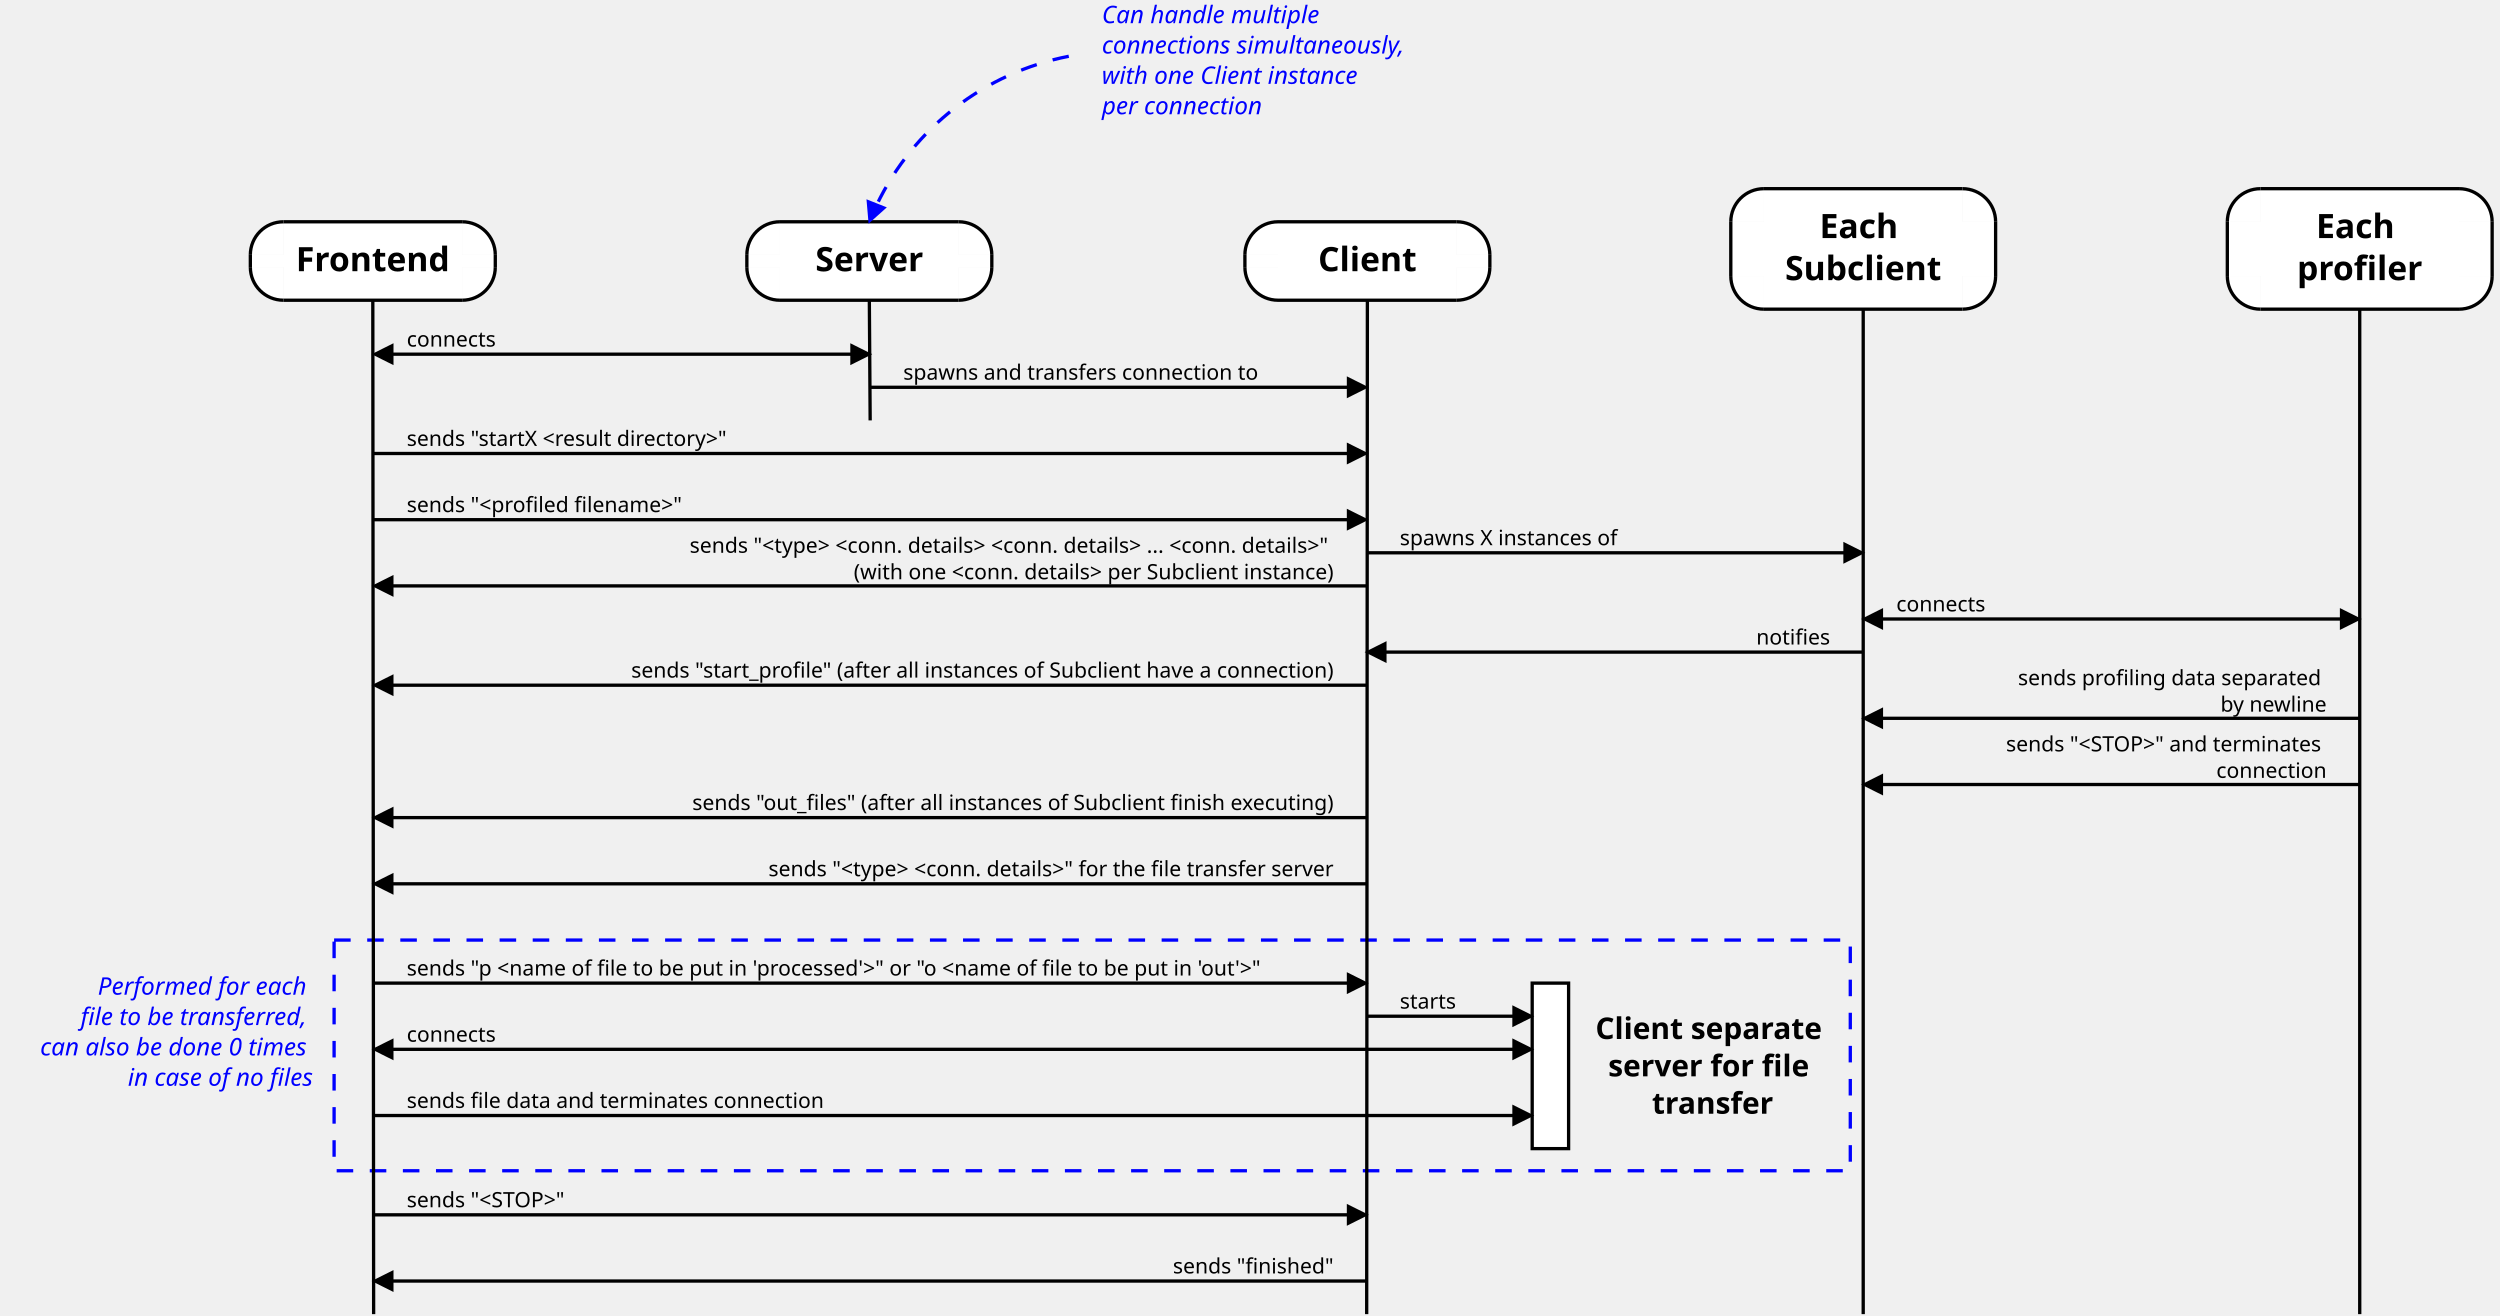
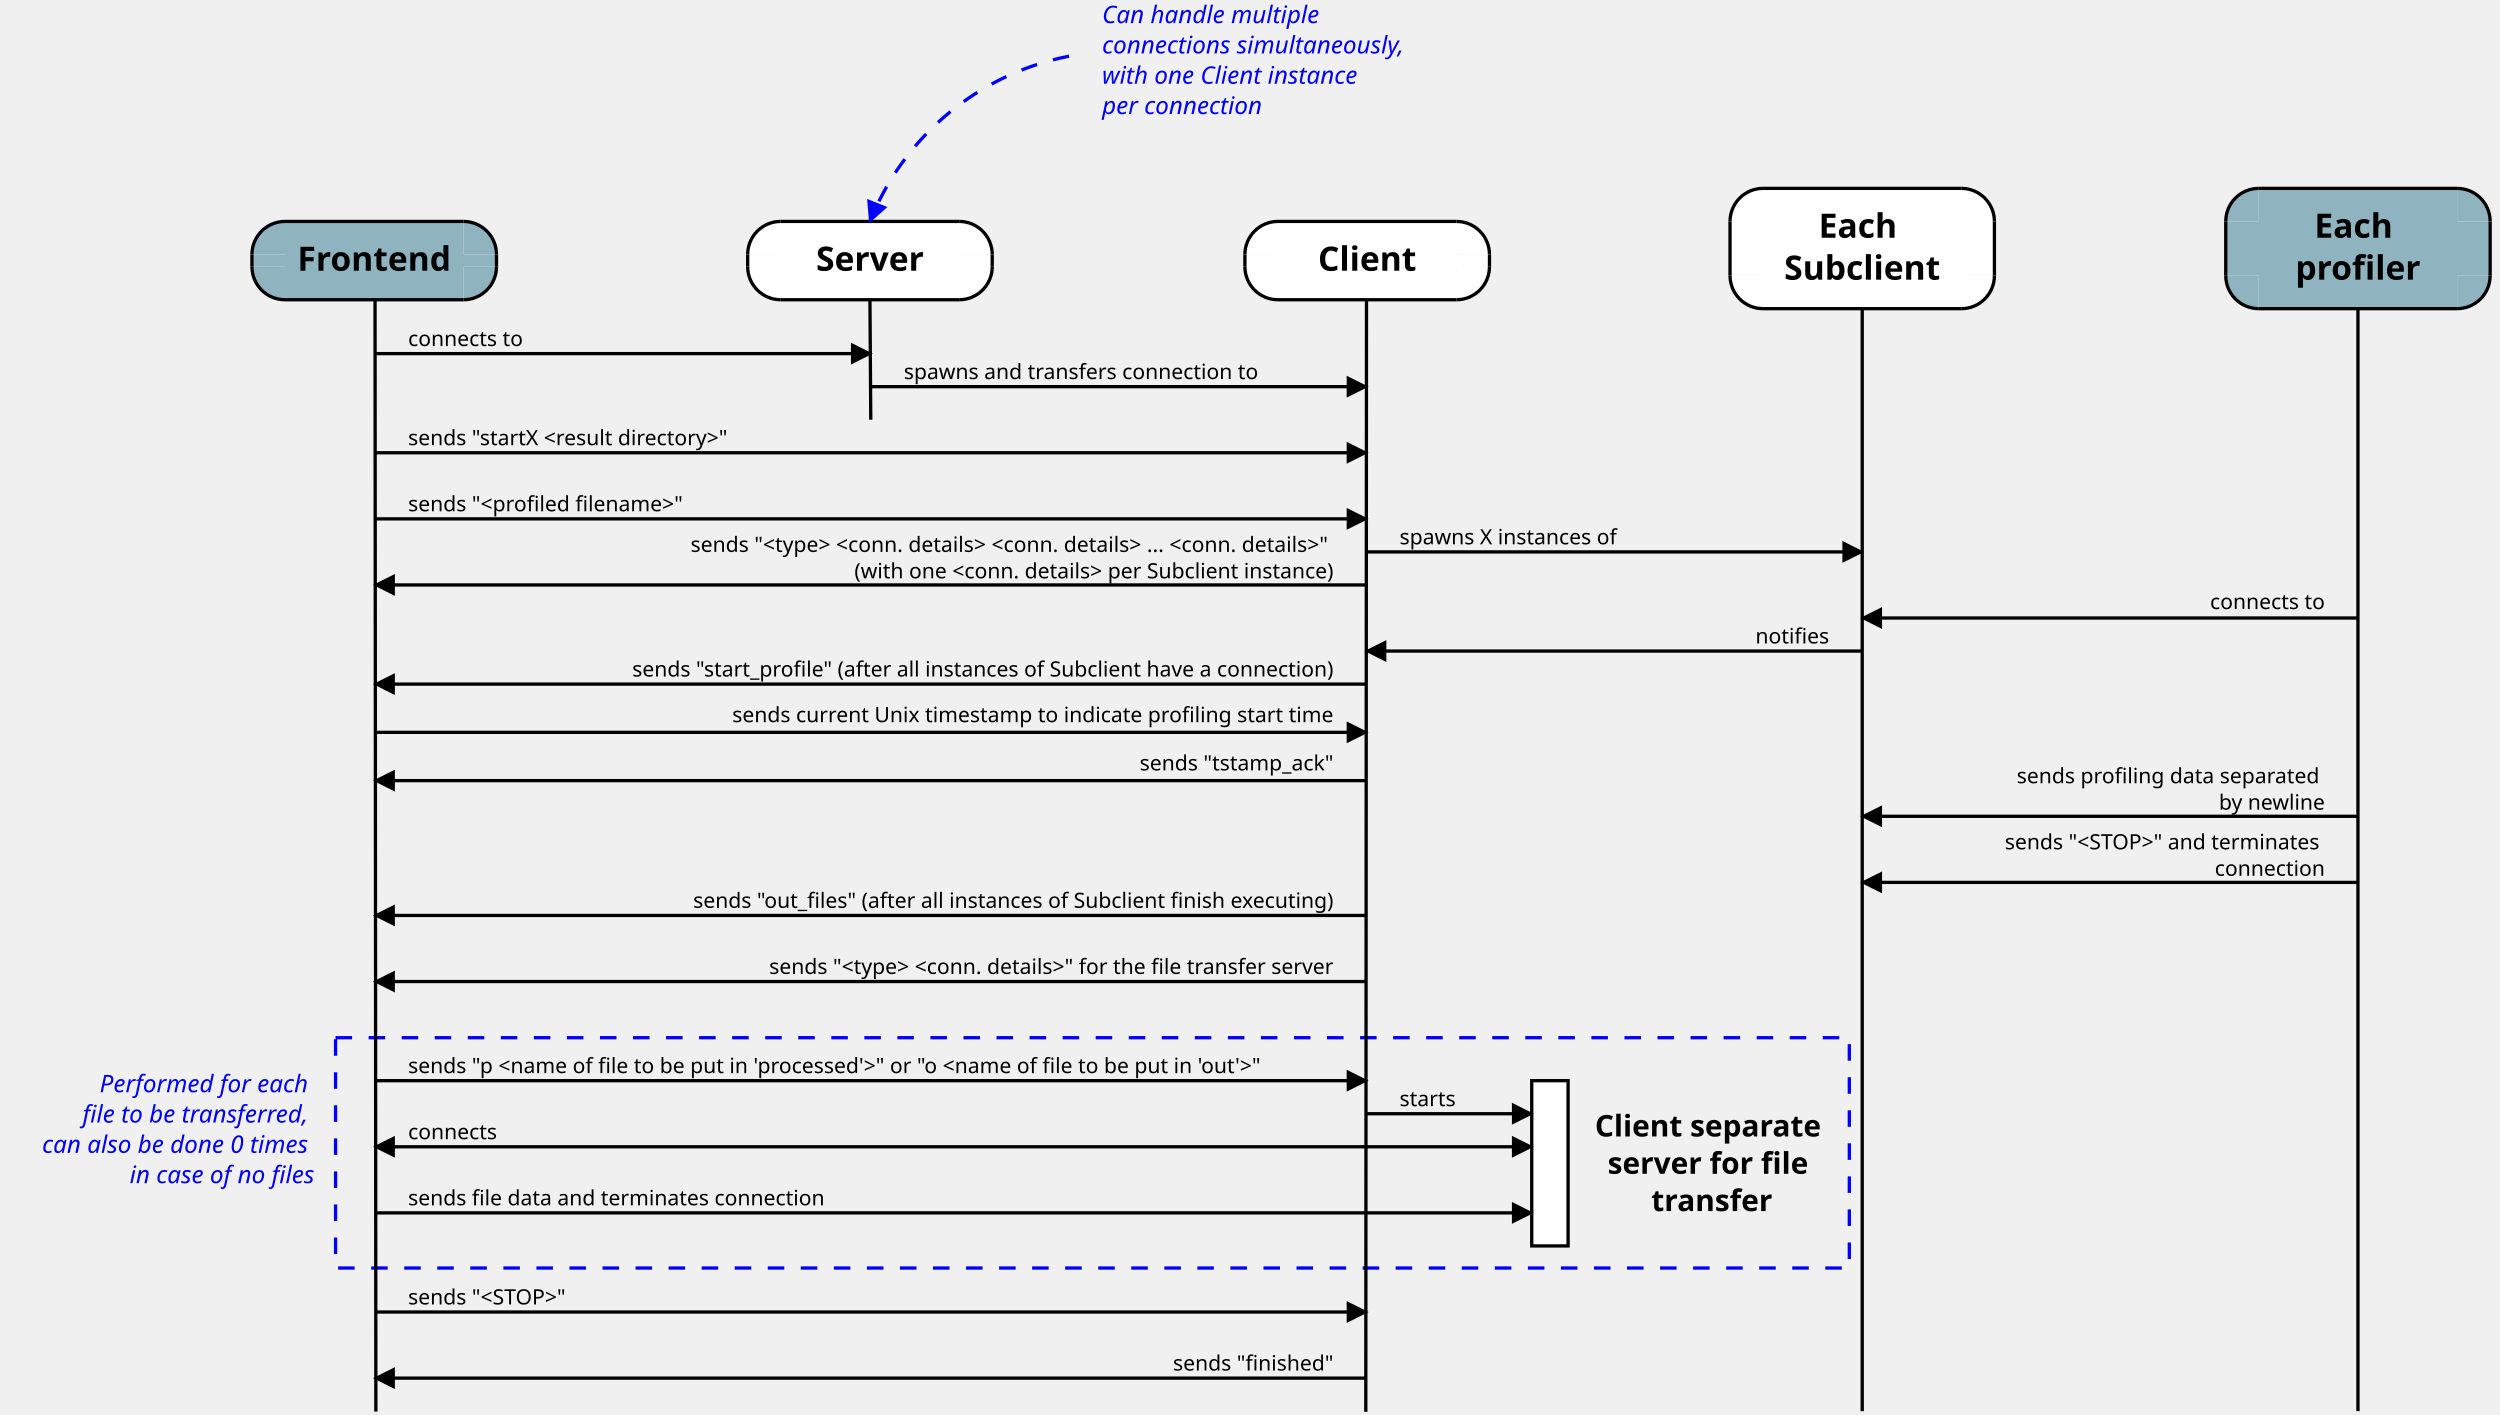
- <svg xmlns="http://www.w3.org/2000/svg" width="76cm" height="40cm" viewBox="258 186 1503 795">
-   <g>
-     <rect style="fill: none; fill-opacity:0; stroke-width: 2; stroke-dasharray: 10; stroke: #0000ff" x="456.112" y="753.988" width="916.082" height="139.384" />
-     <text font-size="12.8" style="fill: #000000;text-anchor:middle;font-family:sans-serif;font-style:normal;font-weight:normal" x="914.153" y="827.561">
-       <tspan x="914.153" y="827.561" />
-     </text>
-   </g>
-   <g>
-     <rect style="fill: #ffffff" x="425.502" y="320" width="108" height="47.4" />
-     <path style="fill: #ffffff" d="M 425.502,320 A 20,20 0 0 0 405.502,340 L 425.502,340 z" />
-     <path style="fill: #ffffff" d="M 553.502,340 A 20,20 0 0 0 533.502,320 L 533.502,340 z" />
-     <rect style="fill: #ffffff" x="405.502" y="340" width="148" height="7.4" />
-     <path style="fill: #ffffff" d="M 405.502,347.4 A 20,20 0 0 0 425.502,367.4 L 425.502,347.4 z" />
-     <path style="fill: #ffffff" d="M 533.502,367.4 A 20,20 0 0 0 553.502,347.4 L 533.502,347.4 z" />
+ <svg xmlns="http://www.w3.org/2000/svg" width="76cm" height="43cm" viewBox="258 186 1503 856">
+   <g>
+     <rect style="fill: none; fill-opacity:0; stroke-width: 2; stroke-dasharray: 10; stroke: #0000ff" x="456.112" y="813.988" width="916.082" height="139.384" />
+     <text font-size="12.8" style="fill: #000000;text-anchor:middle;font-family:sans-serif;font-style:normal;font-weight:normal" x="914.153" y="887.561">
+       <tspan x="914.153" y="887.561" />
+     </text>
+   </g>
+   <g>
+     <rect style="fill: #90b4bf" x="425.502" y="320" width="108" height="47.4" />
+     <path style="fill: #90b4bf" d="M 425.502,320 A 20,20 0 0 0 405.502,340 L 425.502,340 z" />
+     <path style="fill: #90b4bf" d="M 553.502,340 A 20,20 0 0 0 533.502,320 L 533.502,340 z" />
+     <rect style="fill: #90b4bf" x="405.502" y="340" width="148" height="7.4" />
+     <path style="fill: #90b4bf" d="M 405.502,347.4 A 20,20 0 0 0 425.502,367.4 L 425.502,347.4 z" />
+     <path style="fill: #90b4bf" d="M 533.502,367.4 A 20,20 0 0 0 553.502,347.4 L 533.502,347.4 z" />
    <line style="fill: none; fill-opacity:0; stroke-width: 2; stroke: #000000" x1="425.502" y1="320" x2="533.502" y2="320" />
    <line style="fill: none; fill-opacity:0; stroke-width: 2; stroke: #000000" x1="425.502" y1="367.4" x2="533.502" y2="367.4" />
    <path style="fill: none; fill-opacity:0; stroke-width: 2; stroke: #000000" d="M 425.502,320 A 20,20 0 0 0 405.502,340" />
    <path style="fill: none; fill-opacity:0; stroke-width: 2; stroke: #000000" d="M 553.502,340 A 20,20 0 0 0 533.502,320" />
    <line style="fill: none; fill-opacity:0; stroke-width: 2; stroke: #000000" x1="405.502" y1="340" x2="405.502" y2="347.4" />
    <line style="fill: none; fill-opacity:0; stroke-width: 2; stroke: #000000" x1="553.502" y1="340" x2="553.502" y2="347.4" />
    <path style="fill: none; fill-opacity:0; stroke-width: 2; stroke: #000000" d="M 405.502,347.4 A 20,20 0 0 0 425.502,367.4" />
    <path style="fill: none; fill-opacity:0; stroke-width: 2; stroke: #000000" d="M 533.502,367.4 A 20,20 0 0 0 553.502,347.4" />
    <text font-size="20.32" style="fill: #000000;text-anchor:middle;font-family:sans-serif;font-style:normal;font-weight:700" x="479.502" y="349.861">
      <tspan x="479.502" y="349.861">Frontend</tspan>
    </text>
  </g>
  <g>
    <rect style="fill: #ffffff" x="725.502" y="320" width="108" height="47.4" />
    <path style="fill: #ffffff" d="M 725.502,320 A 20,20 0 0 0 705.502,340 L 725.502,340 z" />
    <path style="fill: #ffffff" d="M 853.502,340 A 20,20 0 0 0 833.502,320 L 833.502,340 z" />
    <rect style="fill: #ffffff" x="705.502" y="340" width="148" height="7.4" />
    <path style="fill: #ffffff" d="M 705.502,347.4 A 20,20 0 0 0 725.502,367.4 L 725.502,347.4 z" />
    <path style="fill: #ffffff" d="M 833.502,367.4 A 20,20 0 0 0 853.502,347.4 L 833.502,347.4 z" />
    <line style="fill: none; fill-opacity:0; stroke-width: 2; stroke: #000000" x1="725.502" y1="320" x2="833.502" y2="320" />
    <line style="fill: none; fill-opacity:0; stroke-width: 2; stroke: #000000" x1="725.502" y1="367.4" x2="833.502" y2="367.4" />
    <path style="fill: none; fill-opacity:0; stroke-width: 2; stroke: #000000" d="M 725.502,320 A 20,20 0 0 0 705.502,340" />
    <path style="fill: none; fill-opacity:0; stroke-width: 2; stroke: #000000" d="M 853.502,340 A 20,20 0 0 0 833.502,320" />
    <line style="fill: none; fill-opacity:0; stroke-width: 2; stroke: #000000" x1="705.502" y1="340" x2="705.502" y2="347.4" />
    <line style="fill: none; fill-opacity:0; stroke-width: 2; stroke: #000000" x1="853.502" y1="340" x2="853.502" y2="347.4" />
    <path style="fill: none; fill-opacity:0; stroke-width: 2; stroke: #000000" d="M 705.502,347.4 A 20,20 0 0 0 725.502,367.4" />
    <path style="fill: none; fill-opacity:0; stroke-width: 2; stroke: #000000" d="M 833.502,367.4 A 20,20 0 0 0 853.502,347.4" />
    <text font-size="20.32" style="fill: #000000;text-anchor:middle;font-family:sans-serif;font-style:normal;font-weight:700" x="779.502" y="349.861">
      <tspan x="779.502" y="349.861">Server</tspan>
    </text>
  </g>
  <g>
    <rect style="fill: #ffffff" x="1026.42" y="320" width="108" height="47.4" />
    <path style="fill: #ffffff" d="M 1026.42,320 A 20,20 0 0 0 1006.42,340 L 1026.42,340 z" />
    <path style="fill: #ffffff" d="M 1154.42,340 A 20,20 0 0 0 1134.42,320 L 1134.42,340 z" />
    <rect style="fill: #ffffff" x="1006.42" y="340" width="148" height="7.4" />
    <path style="fill: #ffffff" d="M 1006.42,347.4 A 20,20 0 0 0 1026.42,367.4 L 1026.42,347.4 z" />
    <path style="fill: #ffffff" d="M 1134.42,367.4 A 20,20 0 0 0 1154.42,347.4 L 1134.42,347.4 z" />
    <line style="fill: none; fill-opacity:0; stroke-width: 2; stroke: #000000" x1="1026.42" y1="320" x2="1134.42" y2="320" />
    <line style="fill: none; fill-opacity:0; stroke-width: 2; stroke: #000000" x1="1026.42" y1="367.4" x2="1134.42" y2="367.4" />
    <path style="fill: none; fill-opacity:0; stroke-width: 2; stroke: #000000" d="M 1026.42,320 A 20,20 0 0 0 1006.42,340" />
    <path style="fill: none; fill-opacity:0; stroke-width: 2; stroke: #000000" d="M 1154.42,340 A 20,20 0 0 0 1134.42,320" />
    <line style="fill: none; fill-opacity:0; stroke-width: 2; stroke: #000000" x1="1006.42" y1="340" x2="1006.42" y2="347.4" />
    <line style="fill: none; fill-opacity:0; stroke-width: 2; stroke: #000000" x1="1154.42" y1="340" x2="1154.42" y2="347.4" />
    <path style="fill: none; fill-opacity:0; stroke-width: 2; stroke: #000000" d="M 1006.42,347.4 A 20,20 0 0 0 1026.42,367.4" />
    <path style="fill: none; fill-opacity:0; stroke-width: 2; stroke: #000000" d="M 1134.42,367.4 A 20,20 0 0 0 1154.42,347.4" />
    <text font-size="20.32" style="fill: #000000;text-anchor:middle;font-family:sans-serif;font-style:normal;font-weight:700" x="1080.42" y="349.861">
      <tspan x="1080.42" y="349.861">Client</tspan>
    </text>
  </g>
  <g>
    <rect style="fill: #ffffff" x="1320" y="300" width="120" height="72.8" />
    <path style="fill: #ffffff" d="M 1320,300 A 20,20 0 0 0 1300,320 L 1320,320 z" />
    <path style="fill: #ffffff" d="M 1460,320 A 20,20 0 0 0 1440,300 L 1440,320 z" />
    <rect style="fill: #ffffff" x="1300" y="320" width="160" height="32.8" />
    <path style="fill: #ffffff" d="M 1300,352.8 A 20,20 0 0 0 1320,372.8 L 1320,352.8 z" />
    <path style="fill: #ffffff" d="M 1440,372.8 A 20,20 0 0 0 1460,352.8 L 1440,352.8 z" />
    <line style="fill: none; fill-opacity:0; stroke-width: 2; stroke: #000000" x1="1320" y1="300" x2="1440" y2="300" />
    <line style="fill: none; fill-opacity:0; stroke-width: 2; stroke: #000000" x1="1320" y1="372.8" x2="1440" y2="372.8" />
    <path style="fill: none; fill-opacity:0; stroke-width: 2; stroke: #000000" d="M 1320,300 A 20,20 0 0 0 1300,320" />
    <path style="fill: none; fill-opacity:0; stroke-width: 2; stroke: #000000" d="M 1460,320 A 20,20 0 0 0 1440,300" />
    <line style="fill: none; fill-opacity:0; stroke-width: 2; stroke: #000000" x1="1300" y1="320" x2="1300" y2="352.8" />
    <line style="fill: none; fill-opacity:0; stroke-width: 2; stroke: #000000" x1="1460" y1="320" x2="1460" y2="352.8" />
    <path style="fill: none; fill-opacity:0; stroke-width: 2; stroke: #000000" d="M 1300,352.8 A 20,20 0 0 0 1320,372.8" />
    <path style="fill: none; fill-opacity:0; stroke-width: 2; stroke: #000000" d="M 1440,372.8 A 20,20 0 0 0 1460,352.8" />
    <text font-size="20.32" style="fill: #000000;text-anchor:middle;font-family:sans-serif;font-style:normal;font-weight:700" x="1380" y="329.861">
      <tspan x="1380" y="329.861">Each</tspan>
      <tspan x="1380" y="355.261">Subclient</tspan>
    </text>
  </g>
  <g>
-     <rect style="fill: #ffffff" x="1620" y="300" width="120" height="72.8" />
-     <path style="fill: #ffffff" d="M 1620,300 A 20,20 0 0 0 1600,320 L 1620,320 z" />
-     <path style="fill: #ffffff" d="M 1760,320 A 20,20 0 0 0 1740,300 L 1740,320 z" />
-     <rect style="fill: #ffffff" x="1600" y="320" width="160" height="32.8" />
-     <path style="fill: #ffffff" d="M 1600,352.8 A 20,20 0 0 0 1620,372.8 L 1620,352.8 z" />
-     <path style="fill: #ffffff" d="M 1740,372.8 A 20,20 0 0 0 1760,352.8 L 1740,352.8 z" />
+     <rect style="fill: #90b4bf" x="1620" y="300" width="120" height="72.8" />
+     <path style="fill: #90b4bf" d="M 1620,300 A 20,20 0 0 0 1600,320 L 1620,320 z" />
+     <path style="fill: #90b4bf" d="M 1760,320 A 20,20 0 0 0 1740,300 L 1740,320 z" />
+     <rect style="fill: #90b4bf" x="1600" y="320" width="160" height="32.8" />
+     <path style="fill: #90b4bf" d="M 1600,352.8 A 20,20 0 0 0 1620,372.8 L 1620,352.8 z" />
+     <path style="fill: #90b4bf" d="M 1740,372.8 A 20,20 0 0 0 1760,352.8 L 1740,352.8 z" />
    <line style="fill: none; fill-opacity:0; stroke-width: 2; stroke: #000000" x1="1620" y1="300" x2="1740" y2="300" />
    <line style="fill: none; fill-opacity:0; stroke-width: 2; stroke: #000000" x1="1620" y1="372.8" x2="1740" y2="372.8" />
    <path style="fill: none; fill-opacity:0; stroke-width: 2; stroke: #000000" d="M 1620,300 A 20,20 0 0 0 1600,320" />
    <path style="fill: none; fill-opacity:0; stroke-width: 2; stroke: #000000" d="M 1760,320 A 20,20 0 0 0 1740,300" />
    <line style="fill: none; fill-opacity:0; stroke-width: 2; stroke: #000000" x1="1600" y1="320" x2="1600" y2="352.8" />
    <line style="fill: none; fill-opacity:0; stroke-width: 2; stroke: #000000" x1="1760" y1="320" x2="1760" y2="352.8" />
    <path style="fill: none; fill-opacity:0; stroke-width: 2; stroke: #000000" d="M 1600,352.8 A 20,20 0 0 0 1620,372.8" />
    <path style="fill: none; fill-opacity:0; stroke-width: 2; stroke: #000000" d="M 1740,372.8 A 20,20 0 0 0 1760,352.8" />
    <text font-size="20.32" style="fill: #000000;text-anchor:middle;font-family:sans-serif;font-style:normal;font-weight:700" x="1680" y="329.861">
      <tspan x="1680" y="329.861">Each</tspan>
      <tspan x="1680" y="355.261">profiler</tspan>
    </text>
  </g>
-   <line style="fill: none; fill-opacity:0; stroke-width: 2; stroke: #000000" x1="479.502" y1="367.4" x2="480" y2="980" />
+   <line style="fill: none; fill-opacity:0; stroke-width: 2; stroke: #000000" x1="480" y1="367.68" x2="480.498" y2="1040.28" />
  <line style="fill: none; fill-opacity:0; stroke-width: 2; stroke: #000000" x1="779.502" y1="367.4" x2="780" y2="440" />
-   <line style="fill: none; fill-opacity:0; stroke-width: 2; stroke: #000000" x1="1080.42" y1="367.4" x2="1080" y2="980" />
-   <line style="fill: none; fill-opacity:0; stroke-width: 2; stroke: #000000" x1="1380" y1="372.8" x2="1380" y2="980" />
-   <line style="fill: none; fill-opacity:0; stroke-width: 2; stroke: #000000" x1="1680" y1="372.8" x2="1680" y2="980" />
-   <g>
-     <line style="fill: none; fill-opacity:0; stroke-width: 2; stroke: #000000" x1="491" y1="400" x2="769" y2="400" />
-     <polygon style="fill: #000000" points="491,395 481,400 491,405 " />
-     <polygon style="fill: none; fill-opacity:0; stroke-width: 2; stroke: #000000" points="491,395 481,400 491,405 " />
+   <line style="fill: none; fill-opacity:0; stroke-width: 2; stroke: #000000" x1="1080" y1="367.778" x2="1079.58" y2="1040.38" />
+   <line style="fill: none; fill-opacity:0; stroke-width: 2; stroke: #000000" x1="1380" y1="372.8" x2="1380" y2="1040" />
+   <line style="fill: none; fill-opacity:0; stroke-width: 2; stroke: #000000" x1="1680" y1="372.8" x2="1680" y2="1040" />
+   <g>
+     <line style="fill: none; fill-opacity:0; stroke-width: 2; stroke: #000000" x1="480" y1="400" x2="769" y2="400" />
    <polygon style="fill: #000000" points="769,405 779,400 769,395 " />
    <polygon style="fill: none; fill-opacity:0; stroke-width: 2; stroke: #000000" points="769,405 779,400 769,395 " />
  </g>
  <g>
    <line style="fill: none; fill-opacity:0; stroke-width: 2; stroke: #000000" x1="780" y1="420" x2="1069" y2="420" />
    <polygon style="fill: #000000" points="1069,425 1079,420 1069,415 " />
    <polygon style="fill: none; fill-opacity:0; stroke-width: 2; stroke: #000000" points="1069,425 1079,420 1069,415 " />
  </g>
  <g>
    <line style="fill: none; fill-opacity:0; stroke-width: 2; stroke: #000000" x1="480" y1="460" x2="1069" y2="460" />
    <polygon style="fill: #000000" points="1069,465 1079,460 1069,455 " />
    <polygon style="fill: none; fill-opacity:0; stroke-width: 2; stroke: #000000" points="1069,465 1079,460 1069,455 " />
  </g>
  <g>
    <line style="fill: none; fill-opacity:0; stroke-width: 2; stroke: #000000" x1="480" y1="500" x2="1069" y2="500" />
    <polygon style="fill: #000000" points="1069,505 1079,500 1069,495 " />
    <polygon style="fill: none; fill-opacity:0; stroke-width: 2; stroke: #000000" points="1069,505 1079,500 1069,495 " />
  </g>
  <g>
    <line style="fill: none; fill-opacity:0; stroke-width: 2; stroke: #000000" x1="1080" y1="600" x2="491" y2="600" />
    <polygon style="fill: #000000" points="491,595 481,600 491,605 " />
    <polygon style="fill: none; fill-opacity:0; stroke-width: 2; stroke: #000000" points="491,595 481,600 491,605 " />
  </g>
  <g>
    <line style="fill: none; fill-opacity:0; stroke-width: 2; stroke: #000000" x1="1080" y1="520" x2="1369" y2="520" />
    <polygon style="fill: #000000" points="1369,525 1379,520 1369,515 " />
    <polygon style="fill: none; fill-opacity:0; stroke-width: 2; stroke: #000000" points="1369,525 1379,520 1369,515 " />
  </g>
  <g>
-     <line style="fill: none; fill-opacity:0; stroke-width: 2; stroke: #000000" x1="1391" y1="560" x2="1669" y2="560" />
+     <line style="fill: none; fill-opacity:0; stroke-width: 2; stroke: #000000" x1="1391" y1="560" x2="1680" y2="560" />
    <polygon style="fill: #000000" points="1391,555 1381,560 1391,565 " />
    <polygon style="fill: none; fill-opacity:0; stroke-width: 2; stroke: #000000" points="1391,555 1381,560 1391,565 " />
-     <polygon style="fill: #000000" points="1669,565 1679,560 1669,555 " />
-     <polygon style="fill: none; fill-opacity:0; stroke-width: 2; stroke: #000000" points="1669,565 1679,560 1669,555 " />
  </g>
  <g>
    <line style="fill: none; fill-opacity:0; stroke-width: 2; stroke: #000000" x1="1380" y1="580" x2="1091" y2="580" />
    <polygon style="fill: #000000" points="1091,575 1081,580 1091,585 " />
    <polygon style="fill: none; fill-opacity:0; stroke-width: 2; stroke: #000000" points="1091,575 1081,580 1091,585 " />
  </g>
  <g>
-     <line style="fill: none; fill-opacity:0; stroke-width: 2; stroke: #000000" x1="1680" y1="620" x2="1391" y2="620" />
-     <polygon style="fill: #000000" points="1391,615 1381,620 1391,625 " />
-     <polygon style="fill: none; fill-opacity:0; stroke-width: 2; stroke: #000000" points="1391,615 1381,620 1391,625 " />
-   </g>
-   <g>
-     <line style="fill: none; fill-opacity:0; stroke-width: 2; stroke: #000000" x1="1680" y1="660" x2="1391" y2="660" />
-     <polygon style="fill: #000000" points="1391,655 1381,660 1391,665 " />
-     <polygon style="fill: none; fill-opacity:0; stroke-width: 2; stroke: #000000" points="1391,655 1381,660 1391,665 " />
-   </g>
-   <g>
-     <line style="fill: none; fill-opacity:0; stroke-width: 2; stroke: #000000" x1="1080" y1="680" x2="491" y2="680" />
-     <polygon style="fill: #000000" points="491,675 481,680 491,685 " />
-     <polygon style="fill: none; fill-opacity:0; stroke-width: 2; stroke: #000000" points="491,675 481,680 491,685 " />
-   </g>
-   <g>
-     <rect style="fill: #ffffff" x="1180" y="780" width="22" height="100" />
-     <rect style="fill: none; fill-opacity:0; stroke-width: 2; stroke: #000000" x="1180" y="780" width="22" height="100" />
-     <text font-size="12.8" style="fill: #000000;text-anchor:middle;font-family:sans-serif;font-style:normal;font-weight:normal" x="1191" y="833.881">
-       <tspan x="1191" y="833.881" />
-     </text>
-   </g>
-   <g>
-     <line style="fill: none; fill-opacity:0; stroke-width: 2; stroke: #000000" x1="1080" y1="720" x2="491" y2="720" />
-     <polygon style="fill: #000000" points="491,715 481,720 491,725 " />
-     <polygon style="fill: none; fill-opacity:0; stroke-width: 2; stroke: #000000" points="491,715 481,720 491,725 " />
-   </g>
-   <g>
-     <line style="fill: none; fill-opacity:0; stroke-width: 2; stroke: #000000" x1="480" y1="780" x2="1069" y2="780" />
-     <polygon style="fill: #000000" points="1069,785 1079,780 1069,775 " />
-     <polygon style="fill: none; fill-opacity:0; stroke-width: 2; stroke: #000000" points="1069,785 1079,780 1069,775 " />
-   </g>
-   <g>
-     <line style="fill: none; fill-opacity:0; stroke-width: 2; stroke: #000000" x1="491" y1="820" x2="1169" y2="820" />
-     <polygon style="fill: #000000" points="491,815 481,820 491,825 " />
-     <polygon style="fill: none; fill-opacity:0; stroke-width: 2; stroke: #000000" points="491,815 481,820 491,825 " />
-     <polygon style="fill: #000000" points="1169,825 1179,820 1169,815 " />
-     <polygon style="fill: none; fill-opacity:0; stroke-width: 2; stroke: #000000" points="1169,825 1179,820 1169,815 " />
-   </g>
-   <g>
-     <line style="fill: none; fill-opacity:0; stroke-width: 2; stroke: #000000" x1="480" y1="860" x2="1169" y2="860" />
+     <line style="fill: none; fill-opacity:0; stroke-width: 2; stroke: #000000" x1="1680" y1="680" x2="1391" y2="680" />
+     <polygon style="fill: #000000" points="1391,675 1381,680 1391,685 " />
+     <polygon style="fill: none; fill-opacity:0; stroke-width: 2; stroke: #000000" points="1391,675 1381,680 1391,685 " />
+   </g>
+   <g>
+     <line style="fill: none; fill-opacity:0; stroke-width: 2; stroke: #000000" x1="1680" y1="720" x2="1391" y2="720" />
+     <polygon style="fill: #000000" points="1391,715 1381,720 1391,725 " />
+     <polygon style="fill: none; fill-opacity:0; stroke-width: 2; stroke: #000000" points="1391,715 1381,720 1391,725 " />
+   </g>
+   <g>
+     <line style="fill: none; fill-opacity:0; stroke-width: 2; stroke: #000000" x1="1080" y1="740" x2="491" y2="740" />
+     <polygon style="fill: #000000" points="491,735 481,740 491,745 " />
+     <polygon style="fill: none; fill-opacity:0; stroke-width: 2; stroke: #000000" points="491,735 481,740 491,745 " />
+   </g>
+   <g>
+     <rect style="fill: #ffffff" x="1180" y="840" width="22" height="100" />
+     <rect style="fill: none; fill-opacity:0; stroke-width: 2; stroke: #000000" x="1180" y="840" width="22" height="100" />
+     <text font-size="12.8" style="fill: #000000;text-anchor:middle;font-family:sans-serif;font-style:normal;font-weight:normal" x="1191" y="893.881">
+       <tspan x="1191" y="893.881" />
+     </text>
+   </g>
+   <g>
+     <line style="fill: none; fill-opacity:0; stroke-width: 2; stroke: #000000" x1="1080" y1="780" x2="491" y2="780" />
+     <polygon style="fill: #000000" points="491,775 481,780 491,785 " />
+     <polygon style="fill: none; fill-opacity:0; stroke-width: 2; stroke: #000000" points="491,775 481,780 491,785 " />
+   </g>
+   <g>
+     <line style="fill: none; fill-opacity:0; stroke-width: 2; stroke: #000000" x1="480" y1="840" x2="1069" y2="840" />
+     <polygon style="fill: #000000" points="1069,845 1079,840 1069,835 " />
+     <polygon style="fill: none; fill-opacity:0; stroke-width: 2; stroke: #000000" points="1069,845 1079,840 1069,835 " />
+   </g>
+   <g>
+     <line style="fill: none; fill-opacity:0; stroke-width: 2; stroke: #000000" x1="491" y1="880" x2="1169" y2="880" />
+     <polygon style="fill: #000000" points="491,875 481,880 491,885 " />
+     <polygon style="fill: none; fill-opacity:0; stroke-width: 2; stroke: #000000" points="491,875 481,880 491,885 " />
+     <polygon style="fill: #000000" points="1169,885 1179,880 1169,875 " />
+     <polygon style="fill: none; fill-opacity:0; stroke-width: 2; stroke: #000000" points="1169,885 1179,880 1169,875 " />
+   </g>
+   <g>
+     <line style="fill: none; fill-opacity:0; stroke-width: 2; stroke: #000000" x1="480" y1="920" x2="1169" y2="920" />
+     <polygon style="fill: #000000" points="1169,925 1179,920 1169,915 " />
+     <polygon style="fill: none; fill-opacity:0; stroke-width: 2; stroke: #000000" points="1169,925 1179,920 1169,915 " />
+   </g>
+   <g>
+     <line style="fill: none; fill-opacity:0; stroke-width: 2; stroke: #000000" x1="480" y1="980" x2="1069" y2="980" />
+     <polygon style="fill: #000000" points="1069,985 1079,980 1069,975 " />
+     <polygon style="fill: none; fill-opacity:0; stroke-width: 2; stroke: #000000" points="1069,985 1079,980 1069,975 " />
+   </g>
+   <g>
+     <line style="fill: none; fill-opacity:0; stroke-width: 2; stroke: #000000" x1="1080" y1="1020" x2="491" y2="1020" />
+     <polygon style="fill: #000000" points="491,1015 481,1020 491,1025 " />
+     <polygon style="fill: none; fill-opacity:0; stroke-width: 2; stroke: #000000" points="491,1015 481,1020 491,1025 " />
+   </g>
+   <g>
+     <line style="fill: none; fill-opacity:0; stroke-width: 2; stroke: #000000" x1="1080" y1="860" x2="1169" y2="860" />
    <polygon style="fill: #000000" points="1169,865 1179,860 1169,855 " />
    <polygon style="fill: none; fill-opacity:0; stroke-width: 2; stroke: #000000" points="1169,865 1179,860 1169,855 " />
  </g>
-   <g>
-     <line style="fill: none; fill-opacity:0; stroke-width: 2; stroke: #000000" x1="480" y1="920" x2="1069" y2="920" />
-     <polygon style="fill: #000000" points="1069,925 1079,920 1069,915 " />
-     <polygon style="fill: none; fill-opacity:0; stroke-width: 2; stroke: #000000" points="1069,925 1079,920 1069,915 " />
-   </g>
-   <g>
-     <line style="fill: none; fill-opacity:0; stroke-width: 2; stroke: #000000" x1="1080" y1="960" x2="491" y2="960" />
-     <polygon style="fill: #000000" points="491,955 481,960 491,965 " />
-     <polygon style="fill: none; fill-opacity:0; stroke-width: 2; stroke: #000000" points="491,955 481,960 491,965 " />
-   </g>
-   <g>
-     <line style="fill: none; fill-opacity:0; stroke-width: 2; stroke: #000000" x1="1080" y1="800" x2="1169" y2="800" />
-     <polygon style="fill: #000000" points="1169,805 1179,800 1169,795 " />
-     <polygon style="fill: none; fill-opacity:0; stroke-width: 2; stroke: #000000" points="1169,805 1179,800 1169,795 " />
-   </g>
  <text font-size="12.8" style="fill: #000000;text-anchor:start;font-family:sans-serif;font-style:normal;font-weight:normal" x="680" y="400">
    <tspan x="680" y="400" />
  </text>
  <text font-size="12.8" style="fill: #000000;text-anchor:start;font-family:sans-serif;font-style:normal;font-weight:normal" x="500" y="395.416">
-     <tspan x="500" y="395.416">connects</tspan>
+     <tspan x="500" y="395.416">connects to</tspan>
  </text>
  <text font-size="12.8" style="fill: #000000;text-anchor:start;font-family:sans-serif;font-style:normal;font-weight:normal" x="800" y="415.416">
    <tspan x="800" y="415.416">spawns and transfers connection to</tspan>
  </text>
  <text font-size="12.8" style="fill: #000000;text-anchor:start;font-family:sans-serif;font-style:normal;font-weight:normal" x="500" y="455.416">
    <tspan x="500" y="455.416">sends "startX &lt;result directory&gt;"</tspan>
  </text>
  <text font-size="12.8" style="fill: #000000;text-anchor:start;font-family:sans-serif;font-style:normal;font-weight:normal" x="500" y="495.416">
    <tspan x="500" y="495.416">sends "&lt;profiled filename&gt;"</tspan>
  </text>
  <text font-size="12.8" style="fill: #000000;text-anchor:start;font-family:sans-serif;font-style:normal;font-weight:normal" x="1100" y="515.416">
    <tspan x="1100" y="515.416">spawns X instances of</tspan>
  </text>
-   <text font-size="12.8" style="fill: #000000;text-anchor:start;font-family:sans-serif;font-style:normal;font-weight:normal" x="1400" y="555.416">
-     <tspan x="1400" y="555.416">connects</tspan>
+   <text font-size="12.8" style="fill: #000000;text-anchor:end;font-family:sans-serif;font-style:normal;font-weight:normal" x="1660" y="554.602">
+     <tspan x="1660" y="554.602">connects to</tspan>
  </text>
  <g>
    <line style="fill: none; fill-opacity:0; stroke-width: 2; stroke: #000000" x1="1080" y1="540" x2="491" y2="540" />
    <polygon style="fill: #000000" points="491,535 481,540 491,545 " />
    <polygon style="fill: none; fill-opacity:0; stroke-width: 2; stroke: #000000" points="491,535 481,540 491,545 " />
  </g>
  <text font-size="12.8" style="fill: #000000;text-anchor:end;font-family:sans-serif;font-style:normal;font-weight:normal" x="1060" y="520">
    <tspan x="1060" y="520">sends "&lt;type&gt; &lt;conn. details&gt; &lt;conn. details&gt; ... &lt;conn. details&gt;"</tspan>
    <tspan x="1060" y="536">(with one &lt;conn. details&gt; per Subclient instance)</tspan>
  </text>
  <text font-size="12.8" style="fill: #000000;text-anchor:end;font-family:sans-serif;font-style:normal;font-weight:normal" x="1360" y="575.416">
    <tspan x="1360" y="575.416">notifies</tspan>
  </text>
  <text font-size="12.8" style="fill: #000000;text-anchor:end;font-family:sans-serif;font-style:normal;font-weight:normal" x="1060" y="595.416">
    <tspan x="1060" y="595.416">sends "start_profile" (after all instances of Subclient have a connection)</tspan>
  </text>
-   <text font-size="12.8" style="fill: #000000;text-anchor:end;font-family:sans-serif;font-style:normal;font-weight:normal" x="1660" y="600">
-     <tspan x="1660" y="600">sends profiling data separated</tspan>
-     <tspan x="1660" y="616">by newline</tspan>
-   </text>
-   <text font-size="12.8" style="fill: #000000;text-anchor:end;font-family:sans-serif;font-style:normal;font-weight:normal" x="1660" y="640">
-     <tspan x="1660" y="640">sends "&lt;STOP&gt;" and terminates</tspan>
-     <tspan x="1660" y="656">connection</tspan>
-   </text>
-   <text font-size="12.8" style="fill: #000000;text-anchor:end;font-family:sans-serif;font-style:normal;font-weight:normal" x="1060" y="675.416">
-     <tspan x="1060" y="675.416">sends "out_files" (after all instances of Subclient finish executing)</tspan>
-   </text>
-   <text font-size="12.8" style="fill: #000000;text-anchor:end;font-family:sans-serif;font-style:normal;font-weight:normal" x="1060" y="715.416">
-     <tspan x="1060" y="715.416">sends "&lt;type&gt; &lt;conn. details&gt;" for the file transfer server</tspan>
-   </text>
-   <text font-size="12.8" style="fill: #000000;text-anchor:start;font-family:sans-serif;font-style:normal;font-weight:normal" x="500" y="775.416">
-     <tspan x="500" y="775.416">sends "p &lt;name of file to be put in 'processed'&gt;" or "o &lt;name of file to be put in 'out'&gt;"</tspan>
-   </text>
-   <text font-size="12.8" style="fill: #000000;text-anchor:start;font-family:sans-serif;font-style:normal;font-weight:normal" x="1100" y="795.416">
-     <tspan x="1100" y="795.416">starts</tspan>
-   </text>
-   <text font-size="12.8" style="fill: #000000;text-anchor:start;font-family:sans-serif;font-style:normal;font-weight:normal" x="500" y="815.416">
-     <tspan x="500" y="815.416">connects</tspan>
-   </text>
-   <text font-size="12.8" style="fill: #000000;text-anchor:start;font-family:sans-serif;font-style:normal;font-weight:normal" x="500" y="855.416">
-     <tspan x="500" y="855.416">sends file data and terminates connection</tspan>
+   <text font-size="12.8" style="fill: #000000;text-anchor:end;font-family:sans-serif;font-style:normal;font-weight:normal" x="1660" y="660">
+     <tspan x="1660" y="660">sends profiling data separated</tspan>
+     <tspan x="1660" y="676">by newline</tspan>
+   </text>
+   <text font-size="12.8" style="fill: #000000;text-anchor:end;font-family:sans-serif;font-style:normal;font-weight:normal" x="1660" y="700">
+     <tspan x="1660" y="700">sends "&lt;STOP&gt;" and terminates</tspan>
+     <tspan x="1660" y="716">connection</tspan>
+   </text>
+   <text font-size="12.8" style="fill: #000000;text-anchor:end;font-family:sans-serif;font-style:normal;font-weight:normal" x="1060" y="735.416">
+     <tspan x="1060" y="735.416">sends "out_files" (after all instances of Subclient finish executing)</tspan>
+   </text>
+   <text font-size="12.8" style="fill: #000000;text-anchor:end;font-family:sans-serif;font-style:normal;font-weight:normal" x="1060" y="775.416">
+     <tspan x="1060" y="775.416">sends "&lt;type&gt; &lt;conn. details&gt;" for the file transfer server</tspan>
+   </text>
+   <text font-size="12.8" style="fill: #000000;text-anchor:start;font-family:sans-serif;font-style:normal;font-weight:normal" x="500" y="835.416">
+     <tspan x="500" y="835.416">sends "p &lt;name of file to be put in 'processed'&gt;" or "o &lt;name of file to be put in 'out'&gt;"</tspan>
+   </text>
+   <text font-size="12.8" style="fill: #000000;text-anchor:start;font-family:sans-serif;font-style:normal;font-weight:normal" x="1100" y="855.416">
+     <tspan x="1100" y="855.416">starts</tspan>
+   </text>
+   <text font-size="12.8" style="fill: #000000;text-anchor:start;font-family:sans-serif;font-style:normal;font-weight:normal" x="500" y="875.416">
+     <tspan x="500" y="875.416">connects</tspan>
  </text>
  <text font-size="12.8" style="fill: #000000;text-anchor:start;font-family:sans-serif;font-style:normal;font-weight:normal" x="500" y="915.416">
-     <tspan x="500" y="915.416">sends "&lt;STOP&gt;"</tspan>
-   </text>
-   <text font-size="12.8" style="fill: #000000;text-anchor:end;font-family:sans-serif;font-style:normal;font-weight:normal" x="1060" y="955.416">
-     <tspan x="1060" y="955.416">sends "finished"</tspan>
-   </text>
-   <text font-size="12.8" style="fill: #000000;text-anchor:start;font-family:sans-serif;font-style:normal;font-weight:normal" x="1340" y="780">
-     <tspan x="1340" y="780" />
-   </text>
-   <text font-size="18.062" style="fill: #000000;text-anchor:middle;font-family:sans-serif;font-style:normal;font-weight:700" x="1289" y="813.754">
-     <tspan x="1289" y="813.754">Client separate</tspan>
-     <tspan x="1289" y="836.332">server for file</tspan>
-     <tspan x="1289" y="858.91">transfer</tspan>
-   </text>
-   <text font-size="12.8" style="fill: #000000;text-anchor:start;font-family:sans-serif;font-style:normal;font-weight:normal" x="429.518" y="809.926">
-     <tspan x="429.518" y="809.926" />
-   </text>
-   <text font-size="14.676" style="fill: #0000ff;text-anchor:end;font-family:sans-serif;font-style:italic;font-weight:normal" x="443.272" y="787">
-     <tspan x="443.272" y="787">Performed for each</tspan>
-     <tspan x="443.272" y="805.344">file to be transferred,</tspan>
-     <tspan x="443.272" y="823.689">can also be done 0 times</tspan>
-     <tspan x="443.272" y="842.033">in case of no files</tspan>
+     <tspan x="500" y="915.416">sends file data and terminates connection</tspan>
+   </text>
+   <text font-size="12.8" style="fill: #000000;text-anchor:start;font-family:sans-serif;font-style:normal;font-weight:normal" x="500" y="975.416">
+     <tspan x="500" y="975.416">sends "&lt;STOP&gt;"</tspan>
+   </text>
+   <text font-size="12.8" style="fill: #000000;text-anchor:end;font-family:sans-serif;font-style:normal;font-weight:normal" x="1060" y="1015.42">
+     <tspan x="1060" y="1015.42">sends "finished"</tspan>
+   </text>
+   <text font-size="12.8" style="fill: #000000;text-anchor:start;font-family:sans-serif;font-style:normal;font-weight:normal" x="1340" y="840">
+     <tspan x="1340" y="840" />
+   </text>
+   <text font-size="18.062" style="fill: #000000;text-anchor:middle;font-family:sans-serif;font-style:normal;font-weight:700" x="1289" y="873.754">
+     <tspan x="1289" y="873.754">Client separate</tspan>
+     <tspan x="1289" y="896.332">server for file</tspan>
+     <tspan x="1289" y="918.91">transfer</tspan>
+   </text>
+   <text font-size="12.8" style="fill: #000000;text-anchor:start;font-family:sans-serif;font-style:normal;font-weight:normal" x="429.518" y="869.926">
+     <tspan x="429.518" y="869.926" />
+   </text>
+   <text font-size="14.676" style="fill: #0000ff;text-anchor:end;font-family:sans-serif;font-style:italic;font-weight:normal" x="443.272" y="847">
+     <tspan x="443.272" y="847">Performed for each</tspan>
+     <tspan x="443.272" y="865.344">file to be transferred,</tspan>
+     <tspan x="443.272" y="883.689">can also be done 0 times</tspan>
+     <tspan x="443.272" y="902.033">in case of no files</tspan>
  </text>
  <g>
    <path style="fill: none; fill-opacity:0; stroke-width: 2; stroke-dasharray: 10; stroke: #0000ff" d="M 900,220 A 163.249,163.249 0 0 0 783.895,309.936" />
    <polygon style="fill: #0000ff" points="778.913,307.931 779.871,319.071 788.208,311.621 " />
    <polygon style="fill: none; fill-opacity:0; stroke-width: 2; stroke: #0000ff" points="778.913,307.931 779.871,319.071 788.208,311.621 " />
  </g>
  <text font-size="12.8" style="fill: #000000;text-anchor:start;font-family:sans-serif;font-style:normal;font-weight:normal" x="1300" y="260">
    <tspan x="1300" y="260" />
  </text>
  <text font-size="14.676" style="fill: #0000ff;text-anchor:start;font-family:sans-serif;font-style:italic;font-weight:normal" x="920" y="200">
    <tspan x="920" y="200">Can handle multiple</tspan>
    <tspan x="920" y="218.344">connections simultaneously,</tspan>
    <tspan x="920" y="236.689">with one Client instance</tspan>
    <tspan x="920" y="255.033">per connection</tspan>
  </text>
+   <g>
+     <line style="fill: none; fill-opacity:0; stroke-width: 2; stroke: #000000" x1="1069" y1="629.205" x2="480" y2="629.205" />
+     <polygon style="fill: #000000" points="1069,634.205 1079,629.205 1069,624.205 " />
+     <polygon style="fill: none; fill-opacity:0; stroke-width: 2; stroke: #000000" points="1069,634.205 1079,629.205 1069,624.205 " />
+   </g>
+   <text font-size="12.8" style="fill: #000000;text-anchor:end;font-family:sans-serif;font-style:normal;font-weight:normal" x="1060" y="623.036">
+     <tspan x="1060" y="623.036">sends current Unix timestamp to indicate profiling start time</tspan>
+   </text>
+   <g>
+     <line style="fill: none; fill-opacity:0; stroke-width: 2; stroke: #000000" x1="1080" y1="658.409" x2="491" y2="658.409" />
+     <polygon style="fill: #000000" points="491,653.409 481,658.409 491,663.409 " />
+     <polygon style="fill: none; fill-opacity:0; stroke-width: 2; stroke: #000000" points="491,653.409 481,658.409 491,663.409 " />
+   </g>
+   <text font-size="12.8" style="fill: #000000;text-anchor:end;font-family:sans-serif;font-style:normal;font-weight:normal" x="1060" y="652.24">
+     <tspan x="1060" y="652.24">sends "tstamp_ack"</tspan>
+   </text>
</svg>
